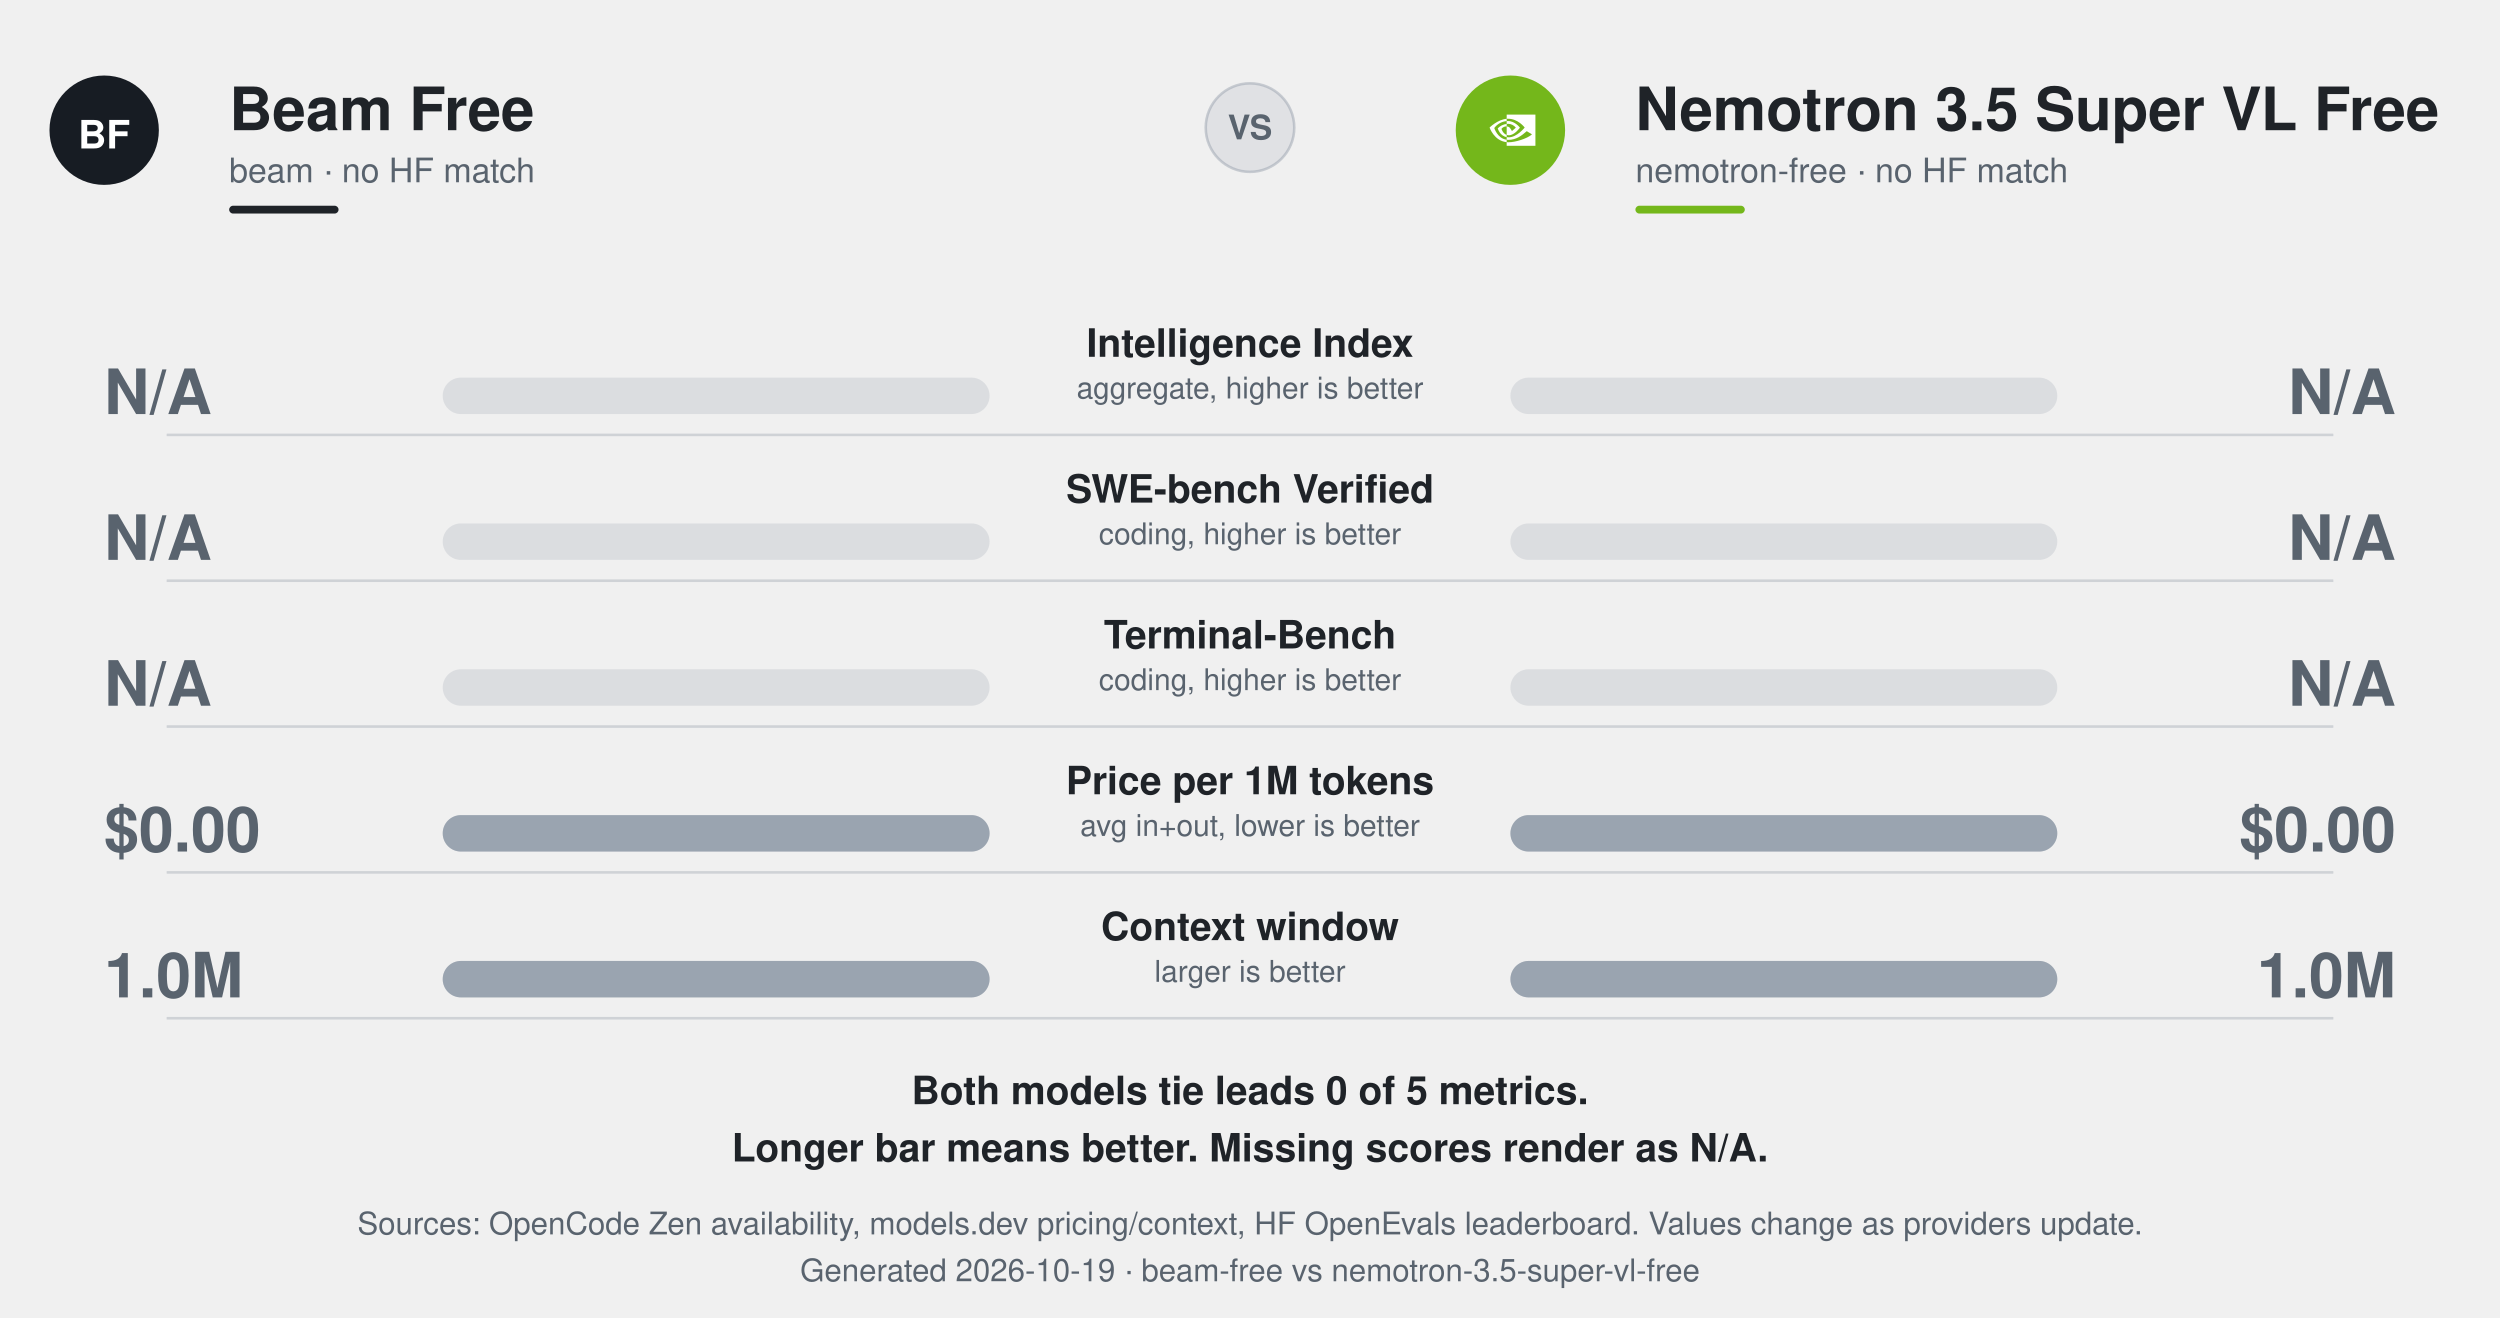
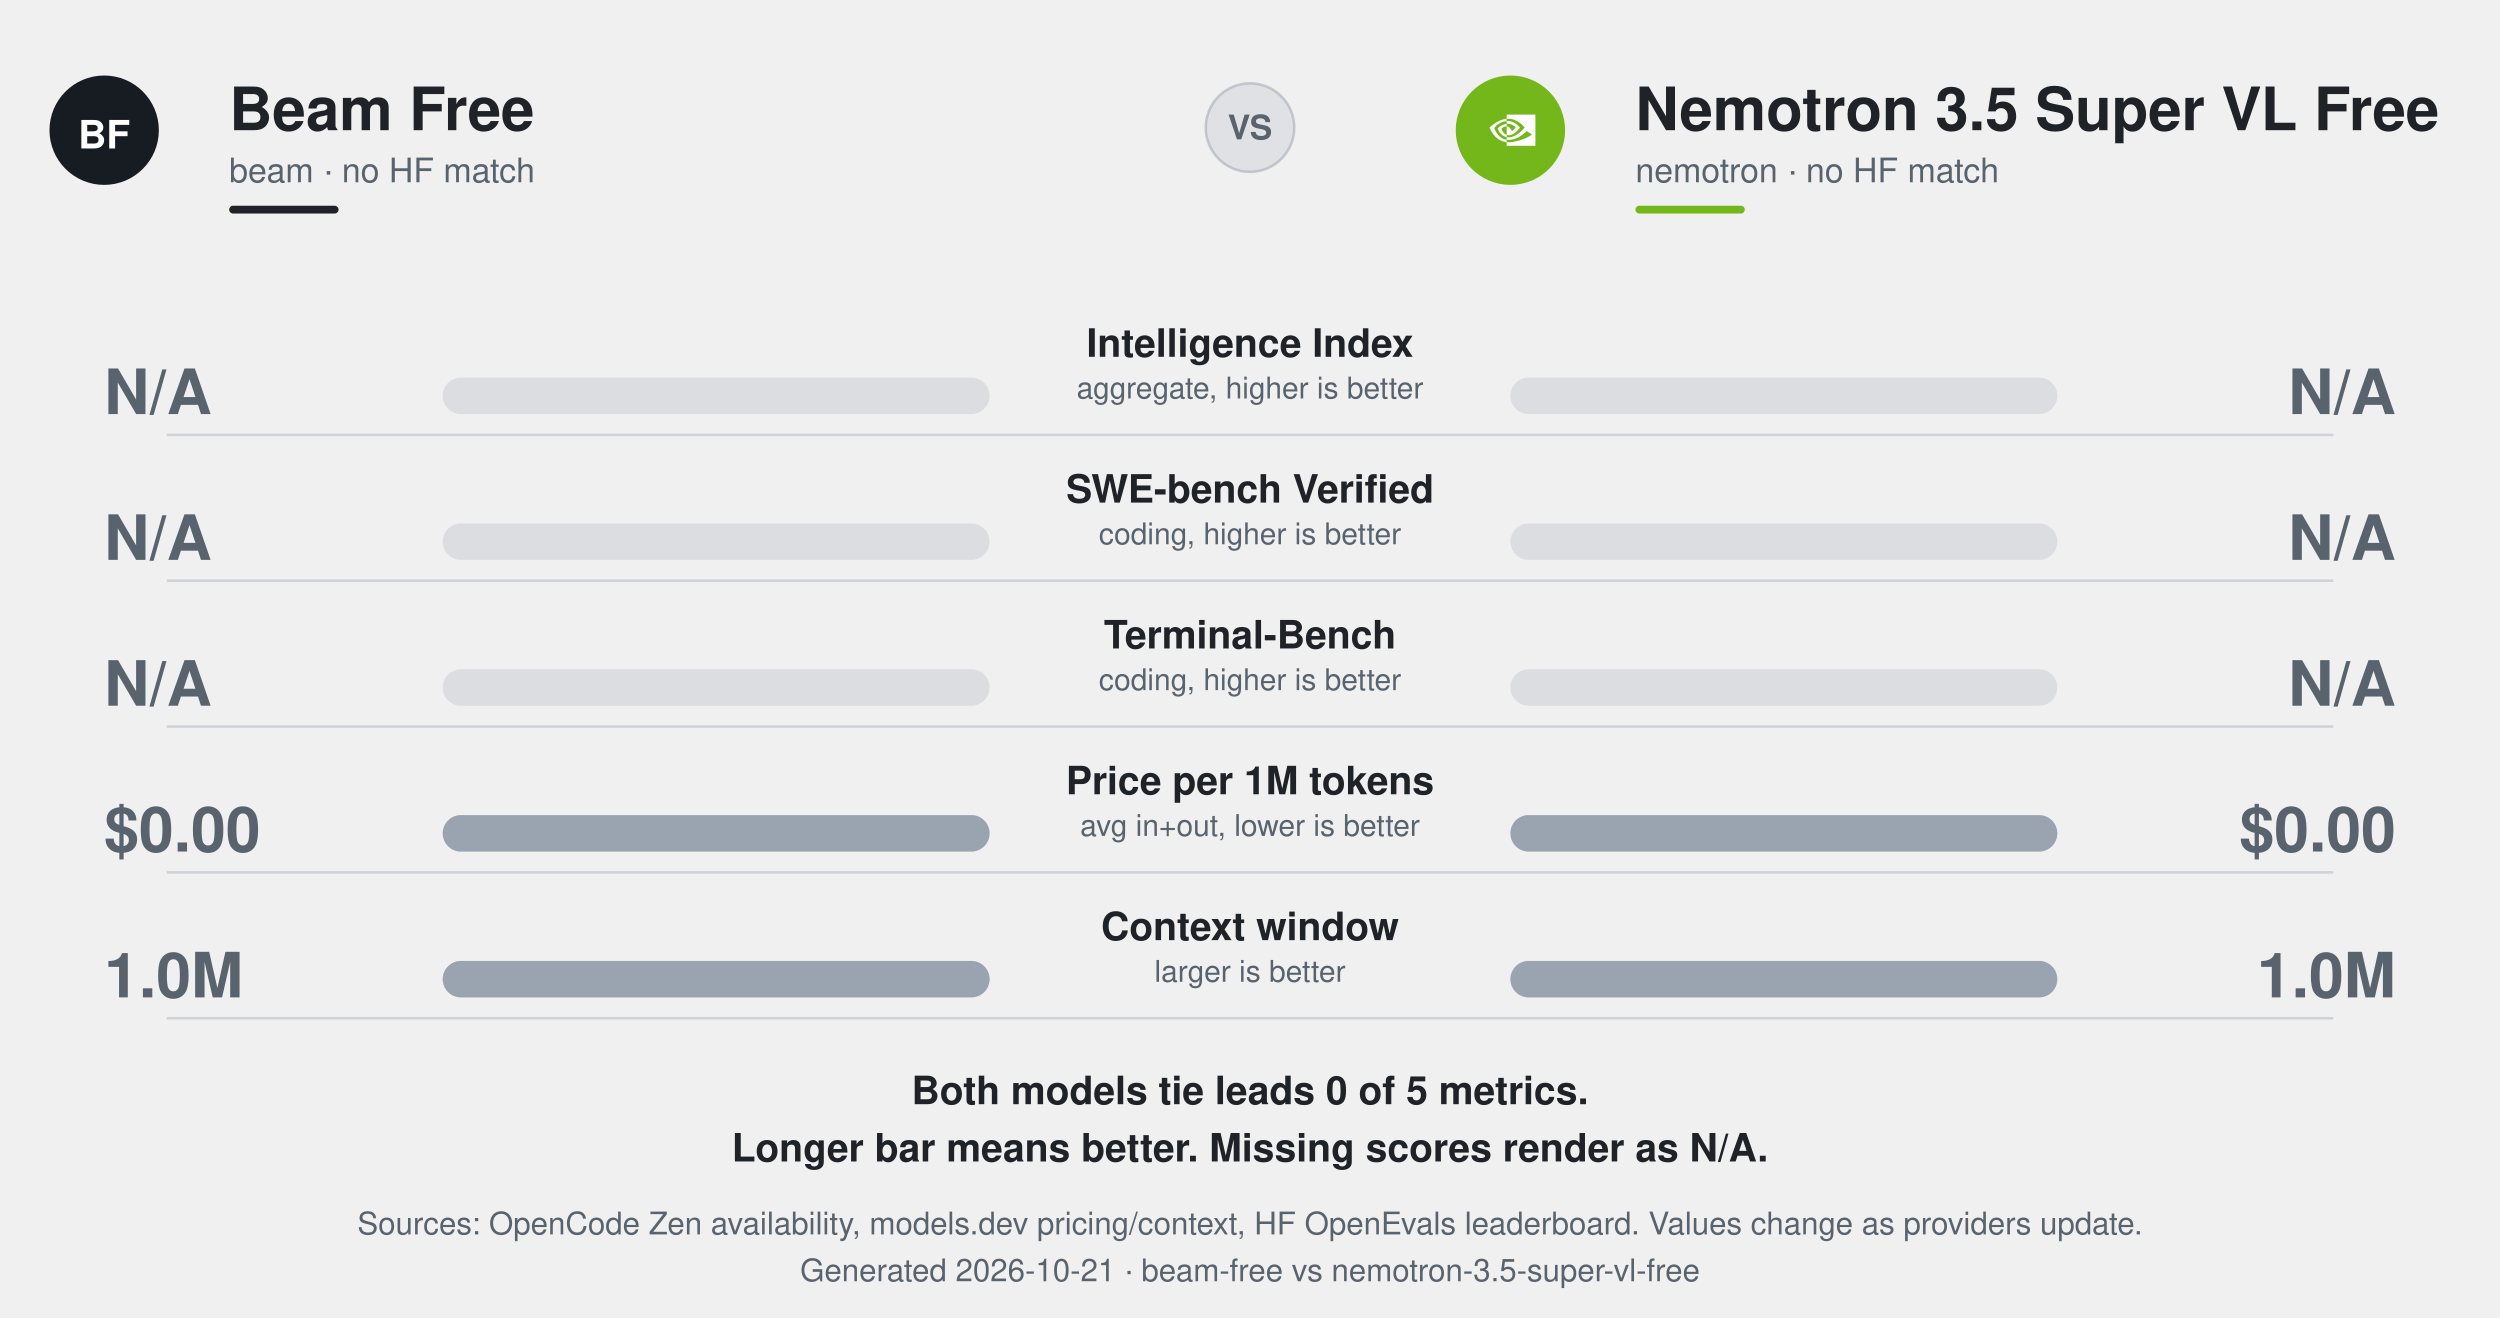
<svg xmlns="http://www.w3.org/2000/svg" width="960" height="506" viewBox="0 0 960 506" role="img" aria-labelledby="t d">
  <defs>
    <linearGradient id="gWin" x1="0" y1="0" x2="0" y2="1">
      <stop offset="0" stop-color="#4aa9ff" />
      <stop offset="1" stop-color="#0062dd" />
    </linearGradient>
    <linearGradient id="gLeft" x1="0" y1="0" x2="0" y2="1">
      <stop offset="0" stop-color="#4a545f" />
      <stop offset="1" stop-color="#171c23" />
    </linearGradient>
    <filter id="glowW" x="-30%" y="-150%" width="160%" height="400%">
      <feDropShadow dx="0" dy="2" stdDeviation="3" flood-color="#0082fb" flood-opacity=".55" />
    </filter>
    <style>
      text{font-variant-numeric:tabular-nums}
      @media (prefers-color-scheme:dark){
        .ink{fill:#f0f6fc}.mute{fill:#9198a1}.win{fill:#f0f6fc}.lose{fill:#8b95a1}
      }
    </style>
  </defs>
  <g font-family="ui-sans-serif,-apple-system,Segoe UI,Helvetica,Arial,sans-serif">
    <g transform="translate(40 50)">
      <circle r="21" fill="#171c23" />
      <text y="7" text-anchor="middle" font-size="15" font-weight="800" fill="#fff">BF</text>
    </g>
    <text x="88" y="50" class="ink" fill="#1f2328" font-size="23" font-weight="800">Beam Free</text>
    <text x="88" y="70" class="mute" fill="#59636e" font-size="13">beam · no HF match</text>
    <rect class="ink" fill="#1f2328" x="88" y="79" width="42" height="3" rx="1.5" />
    <g transform="translate(580 50)">
      <circle r="21" fill="#74B71B" />
      <g transform="translate(-9.6 -9.6) scale(0.8)" fill="#fff">
        <path d="M10.212 8.976V7.62c.127-.01.256-.017.388-.021 3.596-.117 5.957 3.184 5.957 3.184s-2.548 3.647-5.282 3.647a3.227 3.227 0 01-1.063-.175v-4.109c1.4.174 1.681.812 2.523 2.258l1.873-1.627a4.905 4.905 0 00-3.67-1.846 6.594 6.594 0 00-.729.044m0-4.476v2.025c.13-.01.259-.019.388-.024 5.002-.174 8.261 4.226 8.261 4.226s-3.743 4.69-7.643 4.69c-.338 0-.675-.031-1.007-.092v1.25c.278.038.558.057.838.057 3.629 0 6.253-1.91 8.794-4.169.421.347 2.146 1.193 2.501 1.564-2.416 2.083-8.048 3.763-11.24 3.763-.308 0-.603-.02-.894-.048V19.5H24v-15H10.21zm0 9.756v1.068c-3.356-.616-4.287-4.21-4.287-4.21a7.173 7.173 0 014.287-2.138v1.172h-.005a3.182 3.182 0 00-2.502 1.178s.615 2.276 2.507 2.931m-5.961-3.3c1.436-1.935 3.604-3.148 5.961-3.336V6.523C5.81 6.887 2 10.723 2 10.723s2.158 6.427 8.21 7.015v-1.166C5.77 16 4.25 10.958 4.25 10.958h-.002z" />
      </g>
    </g>
    <text x="628" y="50" class="ink" fill="#1f2328" font-size="23" font-weight="800">Nemotron 3.5 Super VL Free</text>
-     <text x="628" y="70" class="mute" fill="#59636e" font-size="13">nemotron-free · no HF match</text>
+     <text x="628" y="70" class="mute" fill="#59636e" font-size="13">nemotron · no HF match</text>
    <rect fill="#74B71B" x="628" y="79" width="42" height="3" rx="1.5" />
    <g transform="translate(480 49)">
      <circle r="17" fill="#8892a0" fill-opacity=".15" stroke="#8892a0" stroke-opacity=".4" />
      <text y="4.5" text-anchor="middle" font-size="13" font-weight="800" class="mute" fill="#59636e">VS</text>
    </g>
    <g class="ink" fill="#1f2328" text-anchor="middle" opacity="1">
      <animate attributeName="opacity" values="0;0;1" keyTimes="0;.2;1" dur=".6s" begin="0.150s" fill="freeze" />
      <text x="480" y="137" font-size="15" font-weight="700">Intelligence Index</text>
      <text x="480" y="153" font-size="11.5" class="mute" fill="#59636e">aggregate, higher is better</text>
    </g>
    <rect fill="#8892a0" fill-opacity=".2" x="170" y="145" width="210" height="14" rx="7" />
    <rect fill="#8892a0" fill-opacity=".2" x="580" y="145" width="210" height="14" rx="7" />
    <rect class="loser" fill="#9aa4b0" x="380.00" y="145" width="0.00" height="14" rx="7">
      <animate attributeName="x" values="380;380;380.00" keyTimes="0;.15;1" dur="0.95s" begin="0.150s" calcMode="spline" keySplines="0 0 1 1;.2 .75 .25 1" fill="freeze" />
      <animate attributeName="width" values="0;0;0.00" keyTimes="0;.15;1" dur="0.95s" begin="0.150s" calcMode="spline" keySplines="0 0 1 1;.2 .75 .25 1" fill="freeze" />
    </rect>
    <rect class="loser" fill="#9aa4b0" x="580" y="145" width="0.00" height="14" rx="7">
      <animate attributeName="width" values="0;0;0.00" keyTimes="0;.15;1" dur="0.95s" begin="0.150s" calcMode="spline" keySplines="0 0 1 1;.2 .75 .25 1" fill="freeze" />
    </rect>
    <g class="lose" fill="#59636e" opacity="1">
      <animate attributeName="opacity" values="0;0;1" keyTimes="0;.2;1" dur=".8s" begin="0.150s" fill="freeze" />
      <text x="40" y="159" font-size="24" font-weight="800">N/A</text>
    </g>
    <g class="lose" fill="#59636e" opacity="1">
      <animate attributeName="opacity" values="0;0;1" keyTimes="0;.2;1" dur=".8s" begin="0.150s" fill="freeze" />
      <text x="920" y="159" font-size="24" font-weight="800" text-anchor="end">N/A</text>
    </g>
    <line stroke="#7b8794" stroke-opacity=".28" x1="64" y1="167" x2="896" y2="167" />
    <g class="ink" fill="#1f2328" text-anchor="middle" opacity="1">
      <animate attributeName="opacity" values="0;0;1" keyTimes="0;.2;1" dur=".6s" begin="0.260s" fill="freeze" />
      <text x="480" y="193" font-size="15" font-weight="700">SWE-bench Verified</text>
      <text x="480" y="209" font-size="11.5" class="mute" fill="#59636e">coding, higher is better</text>
    </g>
    <rect fill="#8892a0" fill-opacity=".2" x="170" y="201" width="210" height="14" rx="7" />
    <rect fill="#8892a0" fill-opacity=".2" x="580" y="201" width="210" height="14" rx="7" />
    <rect class="loser" fill="#9aa4b0" x="380.00" y="201" width="0.00" height="14" rx="7">
      <animate attributeName="x" values="380;380;380.00" keyTimes="0;.15;1" dur="1.10s" begin="0.260s" calcMode="spline" keySplines="0 0 1 1;.2 .75 .25 1" fill="freeze" />
      <animate attributeName="width" values="0;0;0.00" keyTimes="0;.15;1" dur="1.10s" begin="0.260s" calcMode="spline" keySplines="0 0 1 1;.2 .75 .25 1" fill="freeze" />
    </rect>
    <rect class="loser" fill="#9aa4b0" x="580" y="201" width="0.00" height="14" rx="7">
      <animate attributeName="width" values="0;0;0.00" keyTimes="0;.15;1" dur="1.10s" begin="0.260s" calcMode="spline" keySplines="0 0 1 1;.2 .75 .25 1" fill="freeze" />
    </rect>
    <g class="lose" fill="#59636e" opacity="1">
      <animate attributeName="opacity" values="0;0;1" keyTimes="0;.2;1" dur=".8s" begin="0.260s" fill="freeze" />
      <text x="40" y="215" font-size="24" font-weight="800">N/A</text>
    </g>
    <g class="lose" fill="#59636e" opacity="1">
      <animate attributeName="opacity" values="0;0;1" keyTimes="0;.2;1" dur=".8s" begin="0.260s" fill="freeze" />
      <text x="920" y="215" font-size="24" font-weight="800" text-anchor="end">N/A</text>
    </g>
    <line stroke="#7b8794" stroke-opacity=".28" x1="64" y1="223" x2="896" y2="223" />
    <g class="ink" fill="#1f2328" text-anchor="middle" opacity="1">
      <animate attributeName="opacity" values="0;0;1" keyTimes="0;.2;1" dur=".6s" begin="0.370s" fill="freeze" />
      <text x="480" y="249" font-size="15" font-weight="700">Terminal-Bench</text>
      <text x="480" y="265" font-size="11.5" class="mute" fill="#59636e">coding, higher is better</text>
    </g>
    <rect fill="#8892a0" fill-opacity=".2" x="170" y="257" width="210" height="14" rx="7" />
    <rect fill="#8892a0" fill-opacity=".2" x="580" y="257" width="210" height="14" rx="7" />
    <rect class="loser" fill="#9aa4b0" x="380.00" y="257" width="0.00" height="14" rx="7">
      <animate attributeName="x" values="380;380;380.00" keyTimes="0;.15;1" dur="1.25s" begin="0.370s" calcMode="spline" keySplines="0 0 1 1;.2 .75 .25 1" fill="freeze" />
      <animate attributeName="width" values="0;0;0.00" keyTimes="0;.15;1" dur="1.25s" begin="0.370s" calcMode="spline" keySplines="0 0 1 1;.2 .75 .25 1" fill="freeze" />
    </rect>
    <rect class="loser" fill="#9aa4b0" x="580" y="257" width="0.00" height="14" rx="7">
      <animate attributeName="width" values="0;0;0.00" keyTimes="0;.15;1" dur="1.25s" begin="0.370s" calcMode="spline" keySplines="0 0 1 1;.2 .75 .25 1" fill="freeze" />
    </rect>
    <g class="lose" fill="#59636e" opacity="1">
      <animate attributeName="opacity" values="0;0;1" keyTimes="0;.2;1" dur=".8s" begin="0.370s" fill="freeze" />
      <text x="40" y="271" font-size="24" font-weight="800">N/A</text>
    </g>
    <g class="lose" fill="#59636e" opacity="1">
      <animate attributeName="opacity" values="0;0;1" keyTimes="0;.2;1" dur=".8s" begin="0.370s" fill="freeze" />
      <text x="920" y="271" font-size="24" font-weight="800" text-anchor="end">N/A</text>
    </g>
    <line stroke="#7b8794" stroke-opacity=".28" x1="64" y1="279" x2="896" y2="279" />
    <g class="ink" fill="#1f2328" text-anchor="middle" opacity="1">
      <animate attributeName="opacity" values="0;0;1" keyTimes="0;.2;1" dur=".6s" begin="0.480s" fill="freeze" />
      <text x="480" y="305" font-size="15" font-weight="700">Price per 1M tokens</text>
      <text x="480" y="321" font-size="11.5" class="mute" fill="#59636e">avg in+out, lower is better</text>
    </g>
    <rect fill="#8892a0" fill-opacity=".2" x="170" y="313" width="210" height="14" rx="7" />
    <rect fill="#8892a0" fill-opacity=".2" x="580" y="313" width="210" height="14" rx="7" />
    <rect class="loser" fill="#9aa4b0" x="170.00" y="313" width="210.00" height="14" rx="7">
      <animate attributeName="x" values="380;380;170.00" keyTimes="0;.15;1" dur="1.40s" begin="0.480s" calcMode="spline" keySplines="0 0 1 1;.2 .75 .25 1" fill="freeze" />
      <animate attributeName="width" values="0;0;210.00" keyTimes="0;.15;1" dur="1.40s" begin="0.480s" calcMode="spline" keySplines="0 0 1 1;.2 .75 .25 1" fill="freeze" />
    </rect>
    <rect class="loser" fill="#9aa4b0" x="580" y="313" width="210.00" height="14" rx="7">
      <animate attributeName="width" values="0;0;210.00" keyTimes="0;.15;1" dur="1.40s" begin="0.480s" calcMode="spline" keySplines="0 0 1 1;.2 .75 .25 1" fill="freeze" />
    </rect>
    <g class="lose" fill="#59636e" opacity="1">
      <animate attributeName="opacity" values="0;0;1" keyTimes="0;.2;1" dur=".8s" begin="0.480s" fill="freeze" />
      <text x="40" y="327" font-size="24" font-weight="800">$0.00</text>
    </g>
    <g class="lose" fill="#59636e" opacity="1">
      <animate attributeName="opacity" values="0;0;1" keyTimes="0;.2;1" dur=".8s" begin="0.480s" fill="freeze" />
      <text x="920" y="327" font-size="24" font-weight="800" text-anchor="end">$0.00</text>
    </g>
    <line stroke="#7b8794" stroke-opacity=".28" x1="64" y1="335" x2="896" y2="335" />
    <g class="ink" fill="#1f2328" text-anchor="middle" opacity="1">
      <animate attributeName="opacity" values="0;0;1" keyTimes="0;.2;1" dur=".6s" begin="0.590s" fill="freeze" />
      <text x="480" y="361" font-size="15" font-weight="700">Context window</text>
      <text x="480" y="377" font-size="11.5" class="mute" fill="#59636e">larger is better</text>
    </g>
    <rect fill="#8892a0" fill-opacity=".2" x="170" y="369" width="210" height="14" rx="7" />
    <rect fill="#8892a0" fill-opacity=".2" x="580" y="369" width="210" height="14" rx="7" />
    <rect class="loser" fill="#9aa4b0" x="170.00" y="369" width="210.00" height="14" rx="7">
      <animate attributeName="x" values="380;380;170.00" keyTimes="0;.15;1" dur="1.55s" begin="0.590s" calcMode="spline" keySplines="0 0 1 1;.2 .75 .25 1" fill="freeze" />
      <animate attributeName="width" values="0;0;210.00" keyTimes="0;.15;1" dur="1.55s" begin="0.590s" calcMode="spline" keySplines="0 0 1 1;.2 .75 .25 1" fill="freeze" />
    </rect>
    <rect class="loser" fill="#9aa4b0" x="580" y="369" width="210.00" height="14" rx="7">
      <animate attributeName="width" values="0;0;210.00" keyTimes="0;.15;1" dur="1.55s" begin="0.590s" calcMode="spline" keySplines="0 0 1 1;.2 .75 .25 1" fill="freeze" />
    </rect>
    <g class="lose" fill="#59636e" opacity="1">
      <animate attributeName="opacity" values="0;0;1" keyTimes="0;.2;1" dur=".8s" begin="0.590s" fill="freeze" />
      <text x="40" y="383" font-size="24" font-weight="800">1.0M</text>
    </g>
    <g class="lose" fill="#59636e" opacity="1">
      <animate attributeName="opacity" values="0;0;1" keyTimes="0;.2;1" dur=".8s" begin="0.590s" fill="freeze" />
      <text x="920" y="383" font-size="24" font-weight="800" text-anchor="end">1.0M</text>
    </g>
    <line stroke="#7b8794" stroke-opacity=".28" x1="64" y1="391" x2="896" y2="391" />
    <g class="ink" fill="#1f2328" text-anchor="middle" opacity="1">
      <text x="480" y="424" font-size="15" font-weight="600">Both models tie leads 0 of 5 metrics.</text>
      <text x="480" y="446" font-size="15" font-weight="600">Longer bar means better. Missing scores render as N/A.</text>
    </g>
    <g class="mute" fill="#59636e" text-anchor="middle" opacity="1">
      <text x="480" y="474" font-size="12">Sources: OpenCode Zen availability, models.dev pricing/context, HF OpenEvals leaderboard. Values change as providers update.</text>
-       <text x="480" y="492" font-size="12">Generated 2026-10-19 · beam-free vs nemotron-3.5-super-vl-free</text>
+       <text x="480" y="492" font-size="12">Generated 2026-10-21 · beam-free vs nemotron-3.5-super-vl-free</text>
    </g>
  </g>
</svg>
